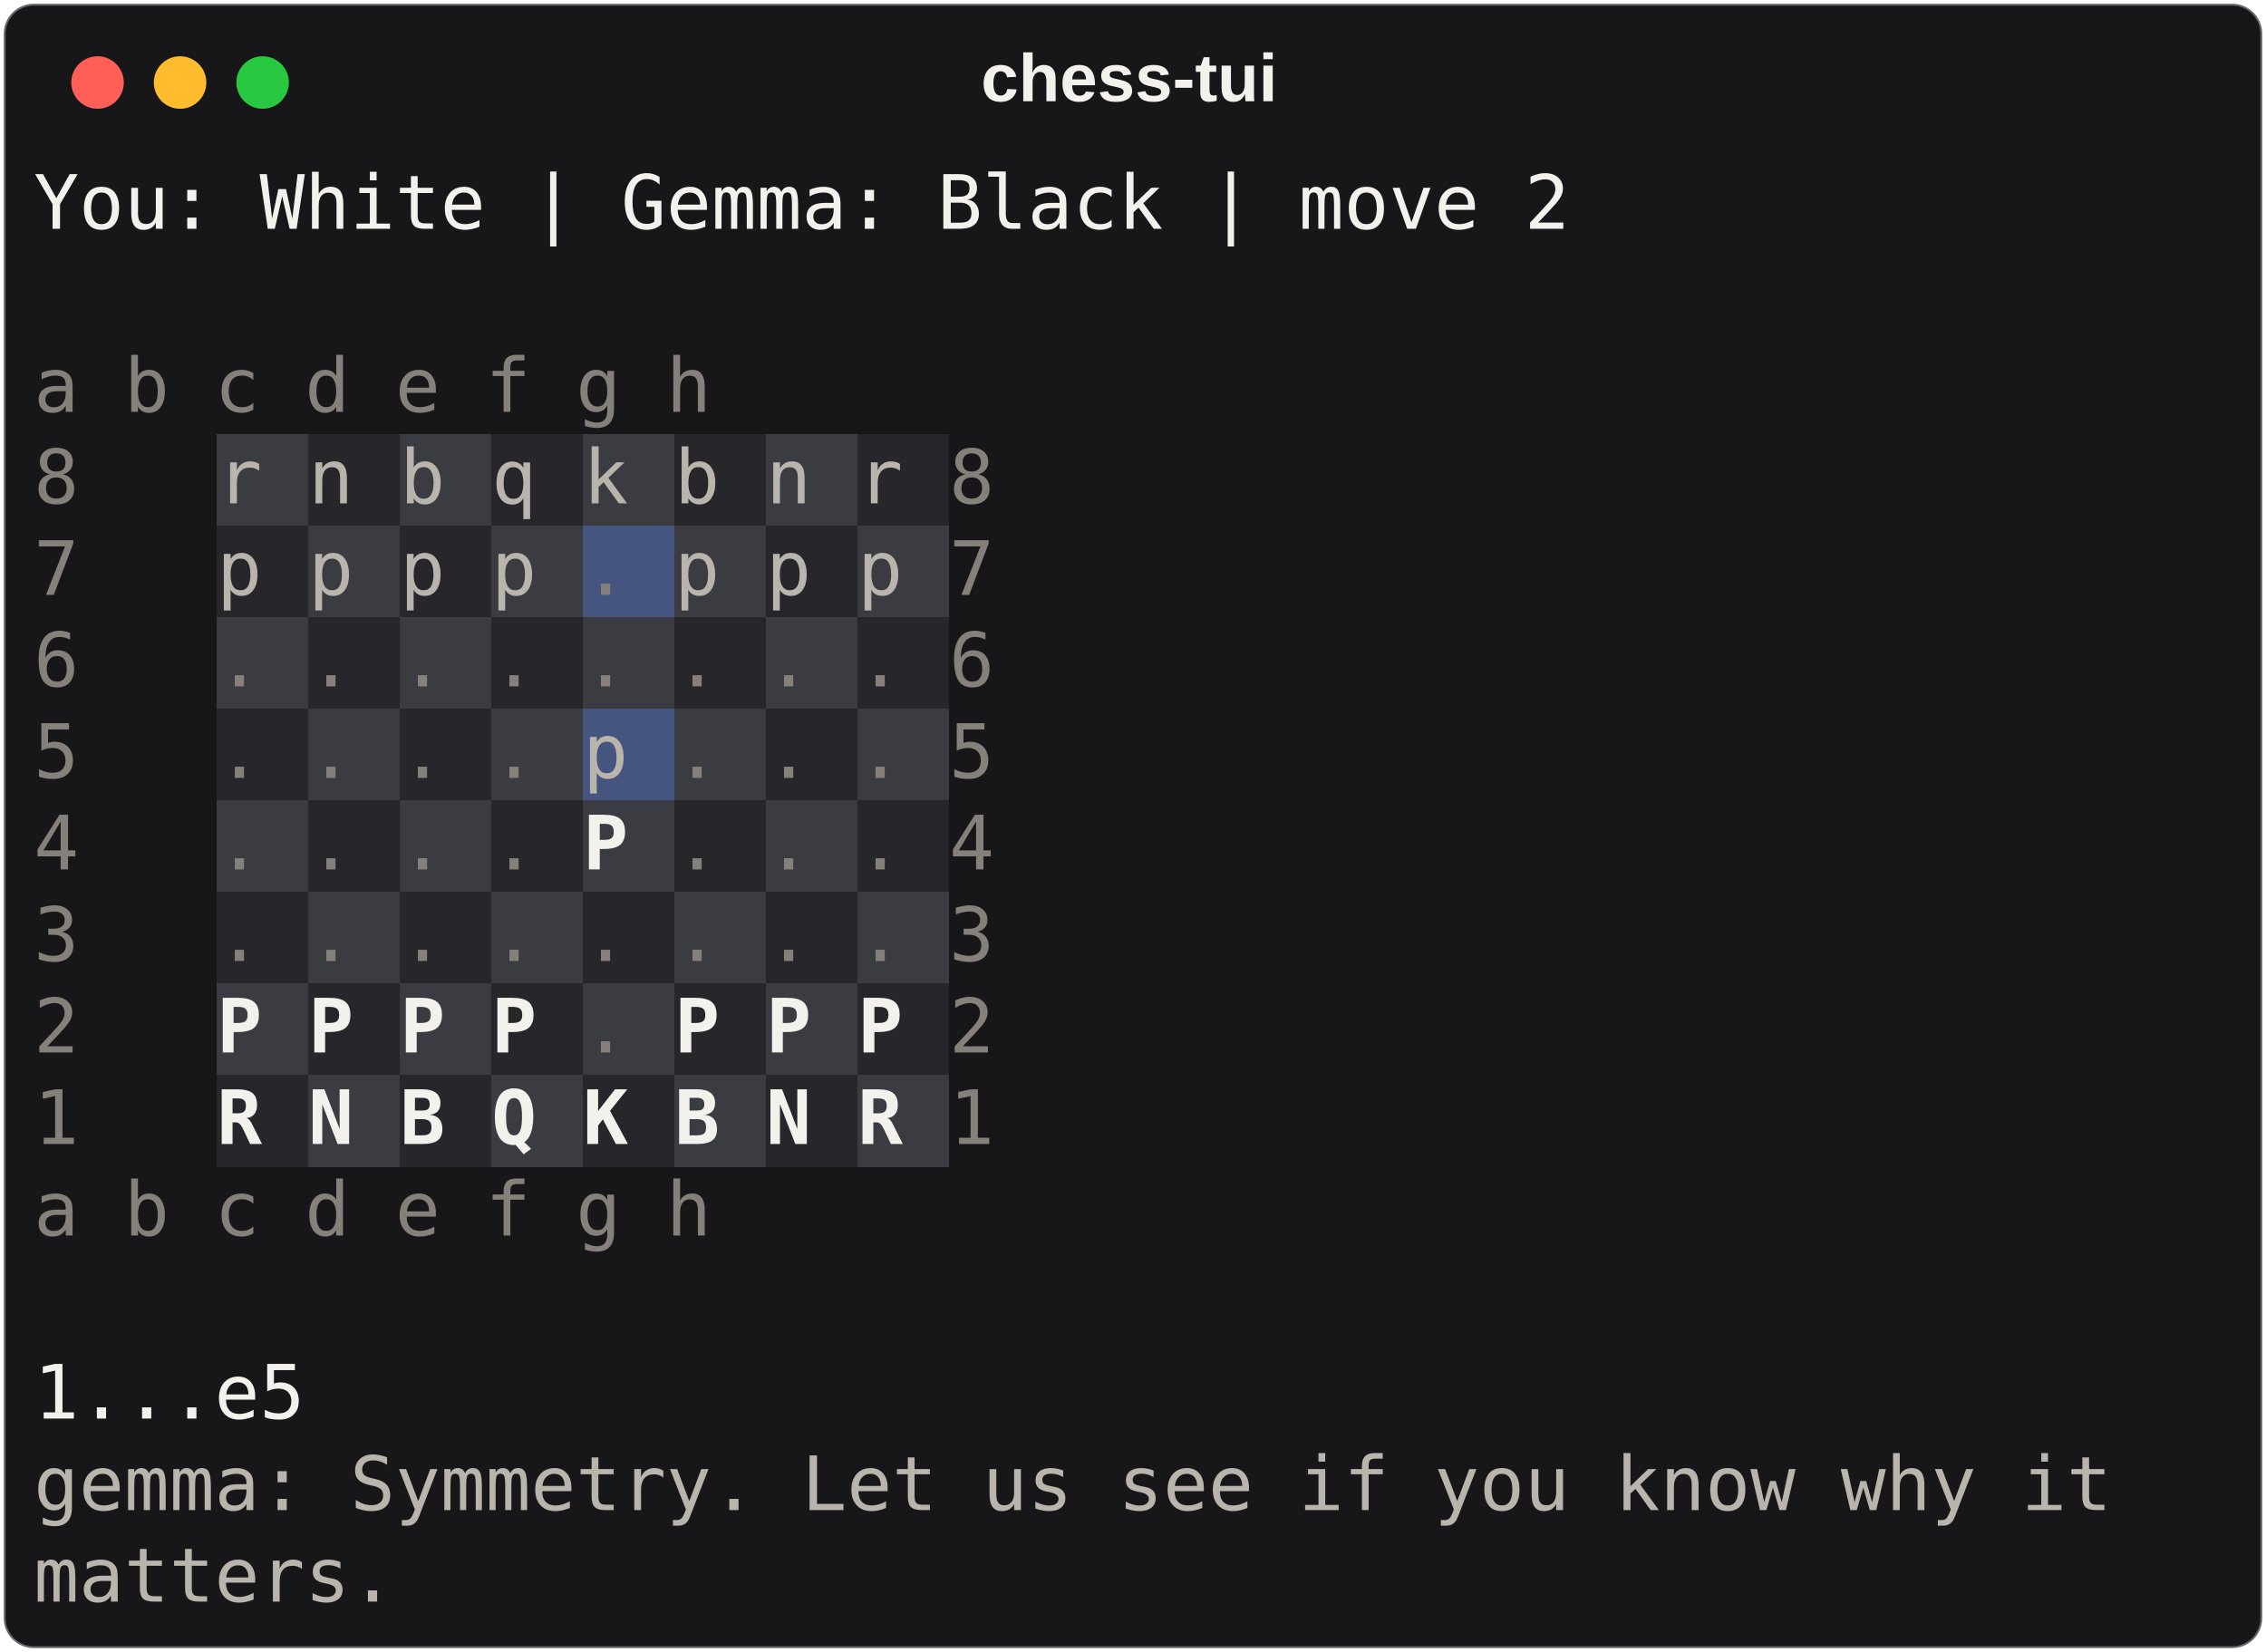
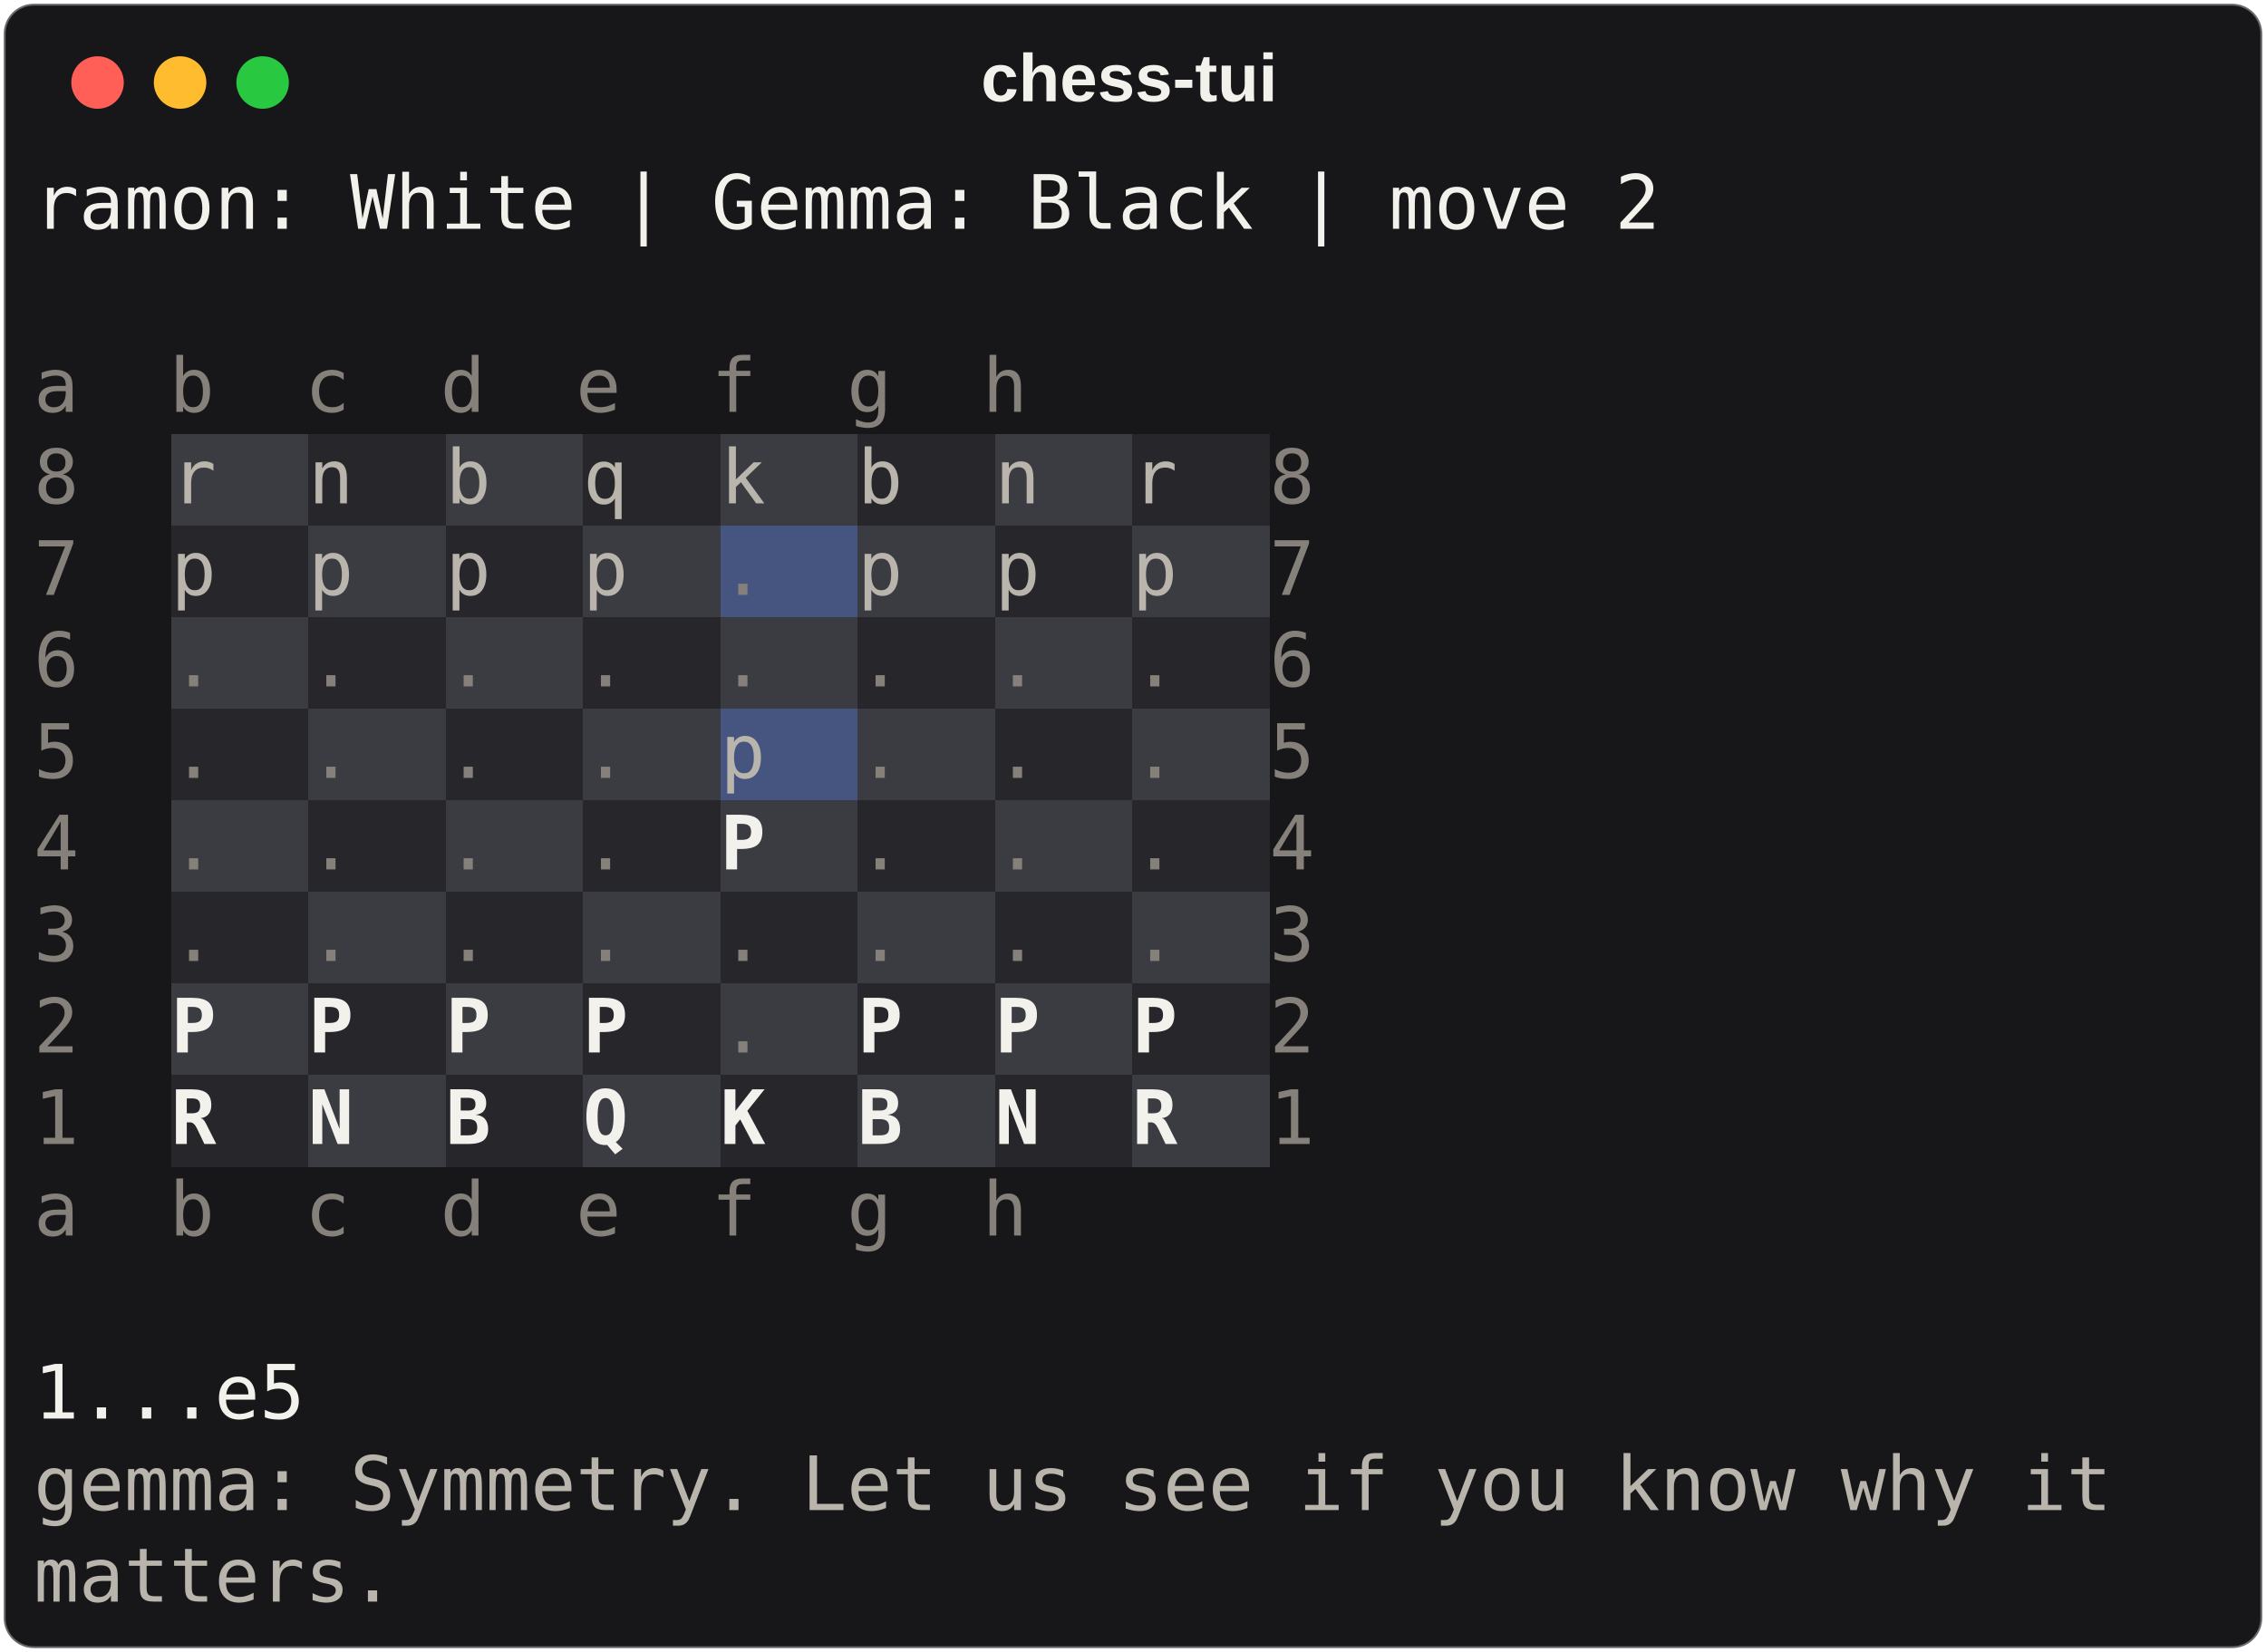
<svg xmlns="http://www.w3.org/2000/svg" class="rich-terminal" viewBox="0 0 604 440.4">
  <style>

    @font-face {
        font-family: "Fira Code";
        src: local("FiraCode-Regular"),
                url("https://cdnjs.cloudflare.com/ajax/libs/firacode/6.2.0/woff2/FiraCode-Regular.woff2") format("woff2"),
                url("https://cdnjs.cloudflare.com/ajax/libs/firacode/6.2.0/woff/FiraCode-Regular.woff") format("woff");
        font-style: normal;
        font-weight: 400;
    }
    @font-face {
        font-family: "Fira Code";
        src: local("FiraCode-Bold"),
                url("https://cdnjs.cloudflare.com/ajax/libs/firacode/6.2.0/woff2/FiraCode-Bold.woff2") format("woff2"),
                url("https://cdnjs.cloudflare.com/ajax/libs/firacode/6.2.0/woff/FiraCode-Bold.woff") format("woff");
        font-style: bold;
        font-weight: 700;
    }

-     .terminal-2496712947-matrix {
+     .terminal-3134839443-matrix {
        font-family: Fira Code, monospace;
        font-size: 20px;
        line-height: 24.4px;
        font-variant-east-asian: full-width;
    }

-     .terminal-2496712947-title {
+     .terminal-3134839443-title {
        font-size: 18px;
        font-weight: bold;
        font-family: arial;
    }

-     .terminal-2496712947-r1 { fill: #f3f1ec }
- .terminal-2496712947-r2 { fill: #85817a }
- .terminal-2496712947-r3 { fill: #b9b5ac }
- .terminal-2496712947-r4 { fill: #f3f1ec;font-weight: bold }
+     .terminal-3134839443-r1 { fill: #f3f1ec }
+ .terminal-3134839443-r2 { fill: #85817a }
+ .terminal-3134839443-r3 { fill: #b9b5ac }
+ .terminal-3134839443-r4 { fill: #f3f1ec;font-weight: bold }
    </style>
  <defs>
-     <clipPath id="terminal-2496712947-clip-terminal">
+     <clipPath id="terminal-3134839443-clip-terminal">
      <rect x="0" y="0" width="584.6" height="389.4" />
    </clipPath>
-     <clipPath id="terminal-2496712947-line-0">
+     <clipPath id="terminal-3134839443-line-0">
      <rect x="0" y="1.5" width="585.6" height="24.65" />
    </clipPath>
-     <clipPath id="terminal-2496712947-line-1">
+     <clipPath id="terminal-3134839443-line-1">
      <rect x="0" y="25.9" width="585.6" height="24.65" />
    </clipPath>
-     <clipPath id="terminal-2496712947-line-2">
+     <clipPath id="terminal-3134839443-line-2">
      <rect x="0" y="50.3" width="585.6" height="24.65" />
    </clipPath>
-     <clipPath id="terminal-2496712947-line-3">
+     <clipPath id="terminal-3134839443-line-3">
      <rect x="0" y="74.7" width="585.6" height="24.65" />
    </clipPath>
-     <clipPath id="terminal-2496712947-line-4">
+     <clipPath id="terminal-3134839443-line-4">
      <rect x="0" y="99.1" width="585.6" height="24.65" />
    </clipPath>
-     <clipPath id="terminal-2496712947-line-5">
+     <clipPath id="terminal-3134839443-line-5">
      <rect x="0" y="123.5" width="585.6" height="24.65" />
    </clipPath>
-     <clipPath id="terminal-2496712947-line-6">
+     <clipPath id="terminal-3134839443-line-6">
      <rect x="0" y="147.9" width="585.6" height="24.65" />
    </clipPath>
-     <clipPath id="terminal-2496712947-line-7">
+     <clipPath id="terminal-3134839443-line-7">
      <rect x="0" y="172.3" width="585.6" height="24.65" />
    </clipPath>
-     <clipPath id="terminal-2496712947-line-8">
+     <clipPath id="terminal-3134839443-line-8">
      <rect x="0" y="196.7" width="585.6" height="24.65" />
    </clipPath>
-     <clipPath id="terminal-2496712947-line-9">
+     <clipPath id="terminal-3134839443-line-9">
      <rect x="0" y="221.1" width="585.6" height="24.65" />
    </clipPath>
-     <clipPath id="terminal-2496712947-line-10">
+     <clipPath id="terminal-3134839443-line-10">
      <rect x="0" y="245.5" width="585.6" height="24.65" />
    </clipPath>
-     <clipPath id="terminal-2496712947-line-11">
+     <clipPath id="terminal-3134839443-line-11">
      <rect x="0" y="269.9" width="585.6" height="24.65" />
    </clipPath>
-     <clipPath id="terminal-2496712947-line-12">
+     <clipPath id="terminal-3134839443-line-12">
      <rect x="0" y="294.3" width="585.6" height="24.65" />
    </clipPath>
-     <clipPath id="terminal-2496712947-line-13">
+     <clipPath id="terminal-3134839443-line-13">
      <rect x="0" y="318.7" width="585.6" height="24.65" />
    </clipPath>
-     <clipPath id="terminal-2496712947-line-14">
+     <clipPath id="terminal-3134839443-line-14">
      <rect x="0" y="343.1" width="585.6" height="24.65" />
    </clipPath>
  </defs>
  <rect fill="#17171a" stroke="rgba(255,255,255,0.35)" stroke-width="1" x="1" y="1" width="602" height="438.4" rx="8" />
-   <text class="terminal-2496712947-title" fill="#f3f1ec" text-anchor="middle" x="301" y="27">chess-tui</text>
+   <text class="terminal-3134839443-title" fill="#f3f1ec" text-anchor="middle" x="301" y="27">chess-tui</text>
  <g transform="translate(26,22)">
    <circle cx="0" cy="0" r="7" fill="#ff5f57" />
    <circle cx="22" cy="0" r="7" fill="#febc2e" />
    <circle cx="44" cy="0" r="7" fill="#28c840" />
  </g>
-   <g transform="translate(9, 41)" clip-path="url(#terminal-2496712947-clip-terminal)">
-     <rect fill="#3b3b42" x="48.8" y="74.7" width="24.4" height="24.65" shape-rendering="crispEdges" />
-     <rect fill="#26262b" x="73.2" y="74.7" width="24.4" height="24.65" shape-rendering="crispEdges" />
-     <rect fill="#3b3b42" x="97.6" y="74.7" width="24.4" height="24.65" shape-rendering="crispEdges" />
-     <rect fill="#26262b" x="122" y="74.7" width="24.4" height="24.65" shape-rendering="crispEdges" />
-     <rect fill="#3b3b42" x="146.4" y="74.7" width="24.4" height="24.65" shape-rendering="crispEdges" />
-     <rect fill="#26262b" x="170.8" y="74.7" width="24.4" height="24.65" shape-rendering="crispEdges" />
-     <rect fill="#3b3b42" x="195.2" y="74.7" width="24.4" height="24.65" shape-rendering="crispEdges" />
-     <rect fill="#26262b" x="219.6" y="74.7" width="24.4" height="24.65" shape-rendering="crispEdges" />
-     <rect fill="#26262b" x="48.8" y="99.1" width="24.4" height="24.65" shape-rendering="crispEdges" />
-     <rect fill="#3b3b42" x="73.2" y="99.1" width="24.4" height="24.65" shape-rendering="crispEdges" />
-     <rect fill="#26262b" x="97.6" y="99.1" width="24.4" height="24.65" shape-rendering="crispEdges" />
-     <rect fill="#3b3b42" x="122" y="99.1" width="24.4" height="24.65" shape-rendering="crispEdges" />
-     <rect fill="#46557f" x="146.4" y="99.1" width="24.4" height="24.65" shape-rendering="crispEdges" />
-     <rect fill="#3b3b42" x="170.8" y="99.1" width="24.4" height="24.65" shape-rendering="crispEdges" />
-     <rect fill="#26262b" x="195.2" y="99.1" width="24.4" height="24.65" shape-rendering="crispEdges" />
-     <rect fill="#3b3b42" x="219.6" y="99.1" width="24.4" height="24.65" shape-rendering="crispEdges" />
-     <rect fill="#3b3b42" x="48.8" y="123.5" width="24.4" height="24.65" shape-rendering="crispEdges" />
-     <rect fill="#26262b" x="73.2" y="123.5" width="24.4" height="24.65" shape-rendering="crispEdges" />
-     <rect fill="#3b3b42" x="97.6" y="123.5" width="24.4" height="24.65" shape-rendering="crispEdges" />
-     <rect fill="#26262b" x="122" y="123.5" width="24.4" height="24.65" shape-rendering="crispEdges" />
-     <rect fill="#3b3b42" x="146.4" y="123.5" width="24.4" height="24.65" shape-rendering="crispEdges" />
-     <rect fill="#26262b" x="170.8" y="123.5" width="24.4" height="24.65" shape-rendering="crispEdges" />
-     <rect fill="#3b3b42" x="195.2" y="123.5" width="24.4" height="24.65" shape-rendering="crispEdges" />
-     <rect fill="#26262b" x="219.6" y="123.5" width="24.4" height="24.65" shape-rendering="crispEdges" />
-     <rect fill="#26262b" x="48.8" y="147.9" width="24.4" height="24.65" shape-rendering="crispEdges" />
-     <rect fill="#3b3b42" x="73.2" y="147.9" width="24.4" height="24.65" shape-rendering="crispEdges" />
-     <rect fill="#26262b" x="97.6" y="147.9" width="24.4" height="24.65" shape-rendering="crispEdges" />
-     <rect fill="#3b3b42" x="122" y="147.9" width="24.4" height="24.65" shape-rendering="crispEdges" />
-     <rect fill="#46557f" x="146.4" y="147.9" width="24.4" height="24.65" shape-rendering="crispEdges" />
-     <rect fill="#3b3b42" x="170.8" y="147.9" width="24.4" height="24.65" shape-rendering="crispEdges" />
-     <rect fill="#26262b" x="195.2" y="147.9" width="24.4" height="24.65" shape-rendering="crispEdges" />
-     <rect fill="#3b3b42" x="219.6" y="147.9" width="24.4" height="24.65" shape-rendering="crispEdges" />
-     <rect fill="#3b3b42" x="48.8" y="172.3" width="24.4" height="24.65" shape-rendering="crispEdges" />
-     <rect fill="#26262b" x="73.2" y="172.3" width="24.4" height="24.65" shape-rendering="crispEdges" />
-     <rect fill="#3b3b42" x="97.6" y="172.3" width="24.4" height="24.65" shape-rendering="crispEdges" />
-     <rect fill="#26262b" x="122" y="172.3" width="24.4" height="24.65" shape-rendering="crispEdges" />
-     <rect fill="#3b3b42" x="146.4" y="172.3" width="24.4" height="24.65" shape-rendering="crispEdges" />
-     <rect fill="#26262b" x="170.8" y="172.3" width="24.4" height="24.65" shape-rendering="crispEdges" />
-     <rect fill="#3b3b42" x="195.2" y="172.3" width="24.4" height="24.65" shape-rendering="crispEdges" />
-     <rect fill="#26262b" x="219.6" y="172.3" width="24.4" height="24.65" shape-rendering="crispEdges" />
-     <rect fill="#26262b" x="48.8" y="196.7" width="24.4" height="24.65" shape-rendering="crispEdges" />
-     <rect fill="#3b3b42" x="73.2" y="196.7" width="24.4" height="24.65" shape-rendering="crispEdges" />
-     <rect fill="#26262b" x="97.6" y="196.7" width="24.4" height="24.65" shape-rendering="crispEdges" />
-     <rect fill="#3b3b42" x="122" y="196.7" width="24.4" height="24.65" shape-rendering="crispEdges" />
-     <rect fill="#26262b" x="146.4" y="196.7" width="24.4" height="24.65" shape-rendering="crispEdges" />
-     <rect fill="#3b3b42" x="170.8" y="196.7" width="24.4" height="24.65" shape-rendering="crispEdges" />
-     <rect fill="#26262b" x="195.2" y="196.7" width="24.4" height="24.65" shape-rendering="crispEdges" />
-     <rect fill="#3b3b42" x="219.6" y="196.7" width="24.4" height="24.65" shape-rendering="crispEdges" />
-     <rect fill="#3b3b42" x="48.8" y="221.1" width="24.4" height="24.65" shape-rendering="crispEdges" />
-     <rect fill="#26262b" x="73.2" y="221.1" width="24.4" height="24.65" shape-rendering="crispEdges" />
-     <rect fill="#3b3b42" x="97.6" y="221.1" width="24.4" height="24.65" shape-rendering="crispEdges" />
-     <rect fill="#26262b" x="122" y="221.1" width="24.4" height="24.65" shape-rendering="crispEdges" />
-     <rect fill="#3b3b42" x="146.4" y="221.1" width="24.4" height="24.65" shape-rendering="crispEdges" />
-     <rect fill="#26262b" x="170.8" y="221.1" width="24.4" height="24.65" shape-rendering="crispEdges" />
-     <rect fill="#3b3b42" x="195.2" y="221.1" width="24.4" height="24.65" shape-rendering="crispEdges" />
-     <rect fill="#26262b" x="219.6" y="221.1" width="24.4" height="24.65" shape-rendering="crispEdges" />
-     <rect fill="#26262b" x="48.8" y="245.5" width="24.4" height="24.65" shape-rendering="crispEdges" />
-     <rect fill="#3b3b42" x="73.2" y="245.5" width="24.4" height="24.65" shape-rendering="crispEdges" />
-     <rect fill="#26262b" x="97.6" y="245.5" width="24.4" height="24.65" shape-rendering="crispEdges" />
-     <rect fill="#3b3b42" x="122" y="245.5" width="24.4" height="24.65" shape-rendering="crispEdges" />
-     <rect fill="#26262b" x="146.4" y="245.5" width="24.4" height="24.65" shape-rendering="crispEdges" />
-     <rect fill="#3b3b42" x="170.8" y="245.5" width="24.4" height="24.65" shape-rendering="crispEdges" />
-     <rect fill="#26262b" x="195.2" y="245.5" width="24.4" height="24.65" shape-rendering="crispEdges" />
-     <rect fill="#3b3b42" x="219.6" y="245.5" width="24.4" height="24.65" shape-rendering="crispEdges" />
-     <g class="terminal-2496712947-matrix">
-       <text class="terminal-2496712947-r1" x="0" y="20" textLength="414.8" clip-path="url(#terminal-2496712947-line-0)">You: White | Gemma: Black | move 2</text>
-       <text class="terminal-2496712947-r1" x="585.6" y="20" textLength="12.2" clip-path="url(#terminal-2496712947-line-0)">
- </text>
-       <text class="terminal-2496712947-r1" x="585.6" y="44.4" textLength="12.2" clip-path="url(#terminal-2496712947-line-1)">
- </text>
-       <text class="terminal-2496712947-r2" x="0" y="68.8" textLength="231.8" clip-path="url(#terminal-2496712947-line-2)">    a b c d e f g h</text>
-       <text class="terminal-2496712947-r1" x="585.6" y="68.8" textLength="12.2" clip-path="url(#terminal-2496712947-line-2)">
- </text>
-       <text class="terminal-2496712947-r2" x="0" y="93.2" textLength="48.8" clip-path="url(#terminal-2496712947-line-3)"> 8  </text>
-       <text class="terminal-2496712947-r3" x="48.8" y="93.2" textLength="24.4" clip-path="url(#terminal-2496712947-line-3)">r </text>
-       <text class="terminal-2496712947-r3" x="73.2" y="93.2" textLength="24.4" clip-path="url(#terminal-2496712947-line-3)">n </text>
-       <text class="terminal-2496712947-r3" x="97.6" y="93.2" textLength="24.4" clip-path="url(#terminal-2496712947-line-3)">b </text>
-       <text class="terminal-2496712947-r3" x="122" y="93.2" textLength="24.4" clip-path="url(#terminal-2496712947-line-3)">q </text>
-       <text class="terminal-2496712947-r3" x="146.4" y="93.2" textLength="24.4" clip-path="url(#terminal-2496712947-line-3)">k </text>
-       <text class="terminal-2496712947-r3" x="170.8" y="93.2" textLength="24.4" clip-path="url(#terminal-2496712947-line-3)">b </text>
-       <text class="terminal-2496712947-r3" x="195.2" y="93.2" textLength="24.4" clip-path="url(#terminal-2496712947-line-3)">n </text>
-       <text class="terminal-2496712947-r3" x="219.6" y="93.2" textLength="24.4" clip-path="url(#terminal-2496712947-line-3)">r </text>
-       <text class="terminal-2496712947-r2" x="244" y="93.2" textLength="24.4" clip-path="url(#terminal-2496712947-line-3)"> 8</text>
-       <text class="terminal-2496712947-r1" x="585.6" y="93.2" textLength="12.2" clip-path="url(#terminal-2496712947-line-3)">
- </text>
-       <text class="terminal-2496712947-r2" x="0" y="117.6" textLength="48.8" clip-path="url(#terminal-2496712947-line-4)"> 7  </text>
-       <text class="terminal-2496712947-r3" x="48.8" y="117.6" textLength="24.4" clip-path="url(#terminal-2496712947-line-4)">p </text>
-       <text class="terminal-2496712947-r3" x="73.2" y="117.6" textLength="24.4" clip-path="url(#terminal-2496712947-line-4)">p </text>
-       <text class="terminal-2496712947-r3" x="97.6" y="117.6" textLength="24.4" clip-path="url(#terminal-2496712947-line-4)">p </text>
-       <text class="terminal-2496712947-r3" x="122" y="117.6" textLength="24.4" clip-path="url(#terminal-2496712947-line-4)">p </text>
-       <text class="terminal-2496712947-r2" x="146.4" y="117.6" textLength="24.4" clip-path="url(#terminal-2496712947-line-4)">. </text>
-       <text class="terminal-2496712947-r3" x="170.8" y="117.6" textLength="24.4" clip-path="url(#terminal-2496712947-line-4)">p </text>
-       <text class="terminal-2496712947-r3" x="195.2" y="117.6" textLength="24.4" clip-path="url(#terminal-2496712947-line-4)">p </text>
-       <text class="terminal-2496712947-r3" x="219.6" y="117.6" textLength="24.4" clip-path="url(#terminal-2496712947-line-4)">p </text>
-       <text class="terminal-2496712947-r2" x="244" y="117.6" textLength="24.4" clip-path="url(#terminal-2496712947-line-4)"> 7</text>
-       <text class="terminal-2496712947-r1" x="585.6" y="117.6" textLength="12.2" clip-path="url(#terminal-2496712947-line-4)">
- </text>
-       <text class="terminal-2496712947-r2" x="0" y="142" textLength="48.8" clip-path="url(#terminal-2496712947-line-5)"> 6  </text>
-       <text class="terminal-2496712947-r2" x="48.8" y="142" textLength="24.4" clip-path="url(#terminal-2496712947-line-5)">. </text>
-       <text class="terminal-2496712947-r2" x="73.2" y="142" textLength="24.4" clip-path="url(#terminal-2496712947-line-5)">. </text>
-       <text class="terminal-2496712947-r2" x="97.6" y="142" textLength="24.4" clip-path="url(#terminal-2496712947-line-5)">. </text>
-       <text class="terminal-2496712947-r2" x="122" y="142" textLength="24.4" clip-path="url(#terminal-2496712947-line-5)">. </text>
-       <text class="terminal-2496712947-r2" x="146.4" y="142" textLength="24.4" clip-path="url(#terminal-2496712947-line-5)">. </text>
-       <text class="terminal-2496712947-r2" x="170.8" y="142" textLength="24.4" clip-path="url(#terminal-2496712947-line-5)">. </text>
-       <text class="terminal-2496712947-r2" x="195.2" y="142" textLength="24.4" clip-path="url(#terminal-2496712947-line-5)">. </text>
-       <text class="terminal-2496712947-r2" x="219.6" y="142" textLength="24.4" clip-path="url(#terminal-2496712947-line-5)">. </text>
-       <text class="terminal-2496712947-r2" x="244" y="142" textLength="24.4" clip-path="url(#terminal-2496712947-line-5)"> 6</text>
-       <text class="terminal-2496712947-r1" x="585.6" y="142" textLength="12.2" clip-path="url(#terminal-2496712947-line-5)">
- </text>
-       <text class="terminal-2496712947-r2" x="0" y="166.4" textLength="48.8" clip-path="url(#terminal-2496712947-line-6)"> 5  </text>
-       <text class="terminal-2496712947-r2" x="48.8" y="166.4" textLength="24.4" clip-path="url(#terminal-2496712947-line-6)">. </text>
-       <text class="terminal-2496712947-r2" x="73.2" y="166.4" textLength="24.4" clip-path="url(#terminal-2496712947-line-6)">. </text>
-       <text class="terminal-2496712947-r2" x="97.6" y="166.4" textLength="24.4" clip-path="url(#terminal-2496712947-line-6)">. </text>
-       <text class="terminal-2496712947-r2" x="122" y="166.4" textLength="24.4" clip-path="url(#terminal-2496712947-line-6)">. </text>
-       <text class="terminal-2496712947-r3" x="146.4" y="166.4" textLength="24.4" clip-path="url(#terminal-2496712947-line-6)">p </text>
-       <text class="terminal-2496712947-r2" x="170.8" y="166.4" textLength="24.4" clip-path="url(#terminal-2496712947-line-6)">. </text>
-       <text class="terminal-2496712947-r2" x="195.2" y="166.4" textLength="24.4" clip-path="url(#terminal-2496712947-line-6)">. </text>
-       <text class="terminal-2496712947-r2" x="219.6" y="166.4" textLength="24.4" clip-path="url(#terminal-2496712947-line-6)">. </text>
-       <text class="terminal-2496712947-r2" x="244" y="166.4" textLength="24.4" clip-path="url(#terminal-2496712947-line-6)"> 5</text>
-       <text class="terminal-2496712947-r1" x="585.6" y="166.4" textLength="12.2" clip-path="url(#terminal-2496712947-line-6)">
- </text>
-       <text class="terminal-2496712947-r2" x="0" y="190.8" textLength="48.8" clip-path="url(#terminal-2496712947-line-7)"> 4  </text>
-       <text class="terminal-2496712947-r2" x="48.8" y="190.8" textLength="24.4" clip-path="url(#terminal-2496712947-line-7)">. </text>
-       <text class="terminal-2496712947-r2" x="73.2" y="190.8" textLength="24.4" clip-path="url(#terminal-2496712947-line-7)">. </text>
-       <text class="terminal-2496712947-r2" x="97.6" y="190.8" textLength="24.4" clip-path="url(#terminal-2496712947-line-7)">. </text>
-       <text class="terminal-2496712947-r2" x="122" y="190.8" textLength="24.4" clip-path="url(#terminal-2496712947-line-7)">. </text>
-       <text class="terminal-2496712947-r4" x="146.4" y="190.8" textLength="24.4" clip-path="url(#terminal-2496712947-line-7)">P </text>
-       <text class="terminal-2496712947-r2" x="170.8" y="190.8" textLength="24.4" clip-path="url(#terminal-2496712947-line-7)">. </text>
-       <text class="terminal-2496712947-r2" x="195.2" y="190.8" textLength="24.4" clip-path="url(#terminal-2496712947-line-7)">. </text>
-       <text class="terminal-2496712947-r2" x="219.6" y="190.8" textLength="24.4" clip-path="url(#terminal-2496712947-line-7)">. </text>
-       <text class="terminal-2496712947-r2" x="244" y="190.8" textLength="24.4" clip-path="url(#terminal-2496712947-line-7)"> 4</text>
-       <text class="terminal-2496712947-r1" x="585.6" y="190.8" textLength="12.2" clip-path="url(#terminal-2496712947-line-7)">
- </text>
-       <text class="terminal-2496712947-r2" x="0" y="215.2" textLength="48.8" clip-path="url(#terminal-2496712947-line-8)"> 3  </text>
-       <text class="terminal-2496712947-r2" x="48.8" y="215.2" textLength="24.4" clip-path="url(#terminal-2496712947-line-8)">. </text>
-       <text class="terminal-2496712947-r2" x="73.2" y="215.2" textLength="24.4" clip-path="url(#terminal-2496712947-line-8)">. </text>
-       <text class="terminal-2496712947-r2" x="97.6" y="215.2" textLength="24.4" clip-path="url(#terminal-2496712947-line-8)">. </text>
-       <text class="terminal-2496712947-r2" x="122" y="215.2" textLength="24.4" clip-path="url(#terminal-2496712947-line-8)">. </text>
-       <text class="terminal-2496712947-r2" x="146.4" y="215.2" textLength="24.4" clip-path="url(#terminal-2496712947-line-8)">. </text>
-       <text class="terminal-2496712947-r2" x="170.8" y="215.2" textLength="24.4" clip-path="url(#terminal-2496712947-line-8)">. </text>
-       <text class="terminal-2496712947-r2" x="195.2" y="215.2" textLength="24.4" clip-path="url(#terminal-2496712947-line-8)">. </text>
-       <text class="terminal-2496712947-r2" x="219.6" y="215.2" textLength="24.4" clip-path="url(#terminal-2496712947-line-8)">. </text>
-       <text class="terminal-2496712947-r2" x="244" y="215.2" textLength="24.4" clip-path="url(#terminal-2496712947-line-8)"> 3</text>
-       <text class="terminal-2496712947-r1" x="585.6" y="215.2" textLength="12.2" clip-path="url(#terminal-2496712947-line-8)">
- </text>
-       <text class="terminal-2496712947-r2" x="0" y="239.6" textLength="48.8" clip-path="url(#terminal-2496712947-line-9)"> 2  </text>
-       <text class="terminal-2496712947-r4" x="48.8" y="239.6" textLength="24.4" clip-path="url(#terminal-2496712947-line-9)">P </text>
-       <text class="terminal-2496712947-r4" x="73.2" y="239.6" textLength="24.4" clip-path="url(#terminal-2496712947-line-9)">P </text>
-       <text class="terminal-2496712947-r4" x="97.6" y="239.6" textLength="24.4" clip-path="url(#terminal-2496712947-line-9)">P </text>
-       <text class="terminal-2496712947-r4" x="122" y="239.6" textLength="24.4" clip-path="url(#terminal-2496712947-line-9)">P </text>
-       <text class="terminal-2496712947-r2" x="146.4" y="239.6" textLength="24.4" clip-path="url(#terminal-2496712947-line-9)">. </text>
-       <text class="terminal-2496712947-r4" x="170.8" y="239.6" textLength="24.4" clip-path="url(#terminal-2496712947-line-9)">P </text>
-       <text class="terminal-2496712947-r4" x="195.2" y="239.6" textLength="24.4" clip-path="url(#terminal-2496712947-line-9)">P </text>
-       <text class="terminal-2496712947-r4" x="219.6" y="239.6" textLength="24.4" clip-path="url(#terminal-2496712947-line-9)">P </text>
-       <text class="terminal-2496712947-r2" x="244" y="239.6" textLength="24.4" clip-path="url(#terminal-2496712947-line-9)"> 2</text>
-       <text class="terminal-2496712947-r1" x="585.6" y="239.6" textLength="12.2" clip-path="url(#terminal-2496712947-line-9)">
- </text>
-       <text class="terminal-2496712947-r2" x="0" y="264" textLength="48.8" clip-path="url(#terminal-2496712947-line-10)"> 1  </text>
-       <text class="terminal-2496712947-r4" x="48.8" y="264" textLength="24.4" clip-path="url(#terminal-2496712947-line-10)">R </text>
-       <text class="terminal-2496712947-r4" x="73.2" y="264" textLength="24.4" clip-path="url(#terminal-2496712947-line-10)">N </text>
-       <text class="terminal-2496712947-r4" x="97.6" y="264" textLength="24.4" clip-path="url(#terminal-2496712947-line-10)">B </text>
-       <text class="terminal-2496712947-r4" x="122" y="264" textLength="24.4" clip-path="url(#terminal-2496712947-line-10)">Q </text>
-       <text class="terminal-2496712947-r4" x="146.4" y="264" textLength="24.4" clip-path="url(#terminal-2496712947-line-10)">K </text>
-       <text class="terminal-2496712947-r4" x="170.8" y="264" textLength="24.4" clip-path="url(#terminal-2496712947-line-10)">B </text>
-       <text class="terminal-2496712947-r4" x="195.2" y="264" textLength="24.4" clip-path="url(#terminal-2496712947-line-10)">N </text>
-       <text class="terminal-2496712947-r4" x="219.6" y="264" textLength="24.4" clip-path="url(#terminal-2496712947-line-10)">R </text>
-       <text class="terminal-2496712947-r2" x="244" y="264" textLength="24.4" clip-path="url(#terminal-2496712947-line-10)"> 1</text>
-       <text class="terminal-2496712947-r1" x="585.6" y="264" textLength="12.2" clip-path="url(#terminal-2496712947-line-10)">
- </text>
-       <text class="terminal-2496712947-r2" x="0" y="288.4" textLength="231.8" clip-path="url(#terminal-2496712947-line-11)">    a b c d e f g h</text>
-       <text class="terminal-2496712947-r1" x="585.6" y="288.4" textLength="12.2" clip-path="url(#terminal-2496712947-line-11)">
- </text>
-       <text class="terminal-2496712947-r1" x="585.6" y="312.8" textLength="12.2" clip-path="url(#terminal-2496712947-line-12)">
- </text>
-       <text class="terminal-2496712947-r1" x="0" y="337.2" textLength="73.2" clip-path="url(#terminal-2496712947-line-13)">1...e5</text>
-       <text class="terminal-2496712947-r1" x="585.6" y="337.2" textLength="12.2" clip-path="url(#terminal-2496712947-line-13)">
- </text>
-       <text class="terminal-2496712947-r3" x="0" y="361.6" textLength="561.2" clip-path="url(#terminal-2496712947-line-14)">gemma: Symmetry. Let us see if you know why it</text>
-       <text class="terminal-2496712947-r1" x="585.6" y="361.6" textLength="12.2" clip-path="url(#terminal-2496712947-line-14)">
- </text>
-       <text class="terminal-2496712947-r3" x="0" y="386" textLength="97.6" clip-path="url(#terminal-2496712947-line-15)">matters.</text>
-       <text class="terminal-2496712947-r1" x="585.6" y="386" textLength="12.2" clip-path="url(#terminal-2496712947-line-15)">
+   <g transform="translate(9, 41)" clip-path="url(#terminal-3134839443-clip-terminal)">
+     <rect fill="#3b3b42" x="36.6" y="74.7" width="36.6" height="24.65" shape-rendering="crispEdges" />
+     <rect fill="#26262b" x="73.2" y="74.7" width="36.6" height="24.65" shape-rendering="crispEdges" />
+     <rect fill="#3b3b42" x="109.8" y="74.7" width="36.6" height="24.65" shape-rendering="crispEdges" />
+     <rect fill="#26262b" x="146.4" y="74.7" width="36.6" height="24.65" shape-rendering="crispEdges" />
+     <rect fill="#3b3b42" x="183" y="74.7" width="36.6" height="24.65" shape-rendering="crispEdges" />
+     <rect fill="#26262b" x="219.6" y="74.7" width="36.6" height="24.65" shape-rendering="crispEdges" />
+     <rect fill="#3b3b42" x="256.2" y="74.7" width="36.6" height="24.65" shape-rendering="crispEdges" />
+     <rect fill="#26262b" x="292.8" y="74.7" width="36.6" height="24.65" shape-rendering="crispEdges" />
+     <rect fill="#26262b" x="36.6" y="99.1" width="36.6" height="24.65" shape-rendering="crispEdges" />
+     <rect fill="#3b3b42" x="73.2" y="99.1" width="36.6" height="24.65" shape-rendering="crispEdges" />
+     <rect fill="#26262b" x="109.8" y="99.1" width="36.6" height="24.65" shape-rendering="crispEdges" />
+     <rect fill="#3b3b42" x="146.4" y="99.1" width="36.6" height="24.65" shape-rendering="crispEdges" />
+     <rect fill="#46557f" x="183" y="99.1" width="36.6" height="24.65" shape-rendering="crispEdges" />
+     <rect fill="#3b3b42" x="219.6" y="99.1" width="36.6" height="24.65" shape-rendering="crispEdges" />
+     <rect fill="#26262b" x="256.2" y="99.1" width="36.6" height="24.65" shape-rendering="crispEdges" />
+     <rect fill="#3b3b42" x="292.8" y="99.1" width="36.6" height="24.65" shape-rendering="crispEdges" />
+     <rect fill="#3b3b42" x="36.6" y="123.5" width="36.6" height="24.65" shape-rendering="crispEdges" />
+     <rect fill="#26262b" x="73.2" y="123.5" width="36.6" height="24.65" shape-rendering="crispEdges" />
+     <rect fill="#3b3b42" x="109.8" y="123.5" width="36.6" height="24.65" shape-rendering="crispEdges" />
+     <rect fill="#26262b" x="146.4" y="123.5" width="36.6" height="24.65" shape-rendering="crispEdges" />
+     <rect fill="#3b3b42" x="183" y="123.5" width="36.6" height="24.65" shape-rendering="crispEdges" />
+     <rect fill="#26262b" x="219.6" y="123.5" width="36.6" height="24.65" shape-rendering="crispEdges" />
+     <rect fill="#3b3b42" x="256.2" y="123.5" width="36.6" height="24.65" shape-rendering="crispEdges" />
+     <rect fill="#26262b" x="292.8" y="123.5" width="36.6" height="24.65" shape-rendering="crispEdges" />
+     <rect fill="#26262b" x="36.6" y="147.9" width="36.6" height="24.65" shape-rendering="crispEdges" />
+     <rect fill="#3b3b42" x="73.2" y="147.9" width="36.6" height="24.65" shape-rendering="crispEdges" />
+     <rect fill="#26262b" x="109.8" y="147.9" width="36.6" height="24.65" shape-rendering="crispEdges" />
+     <rect fill="#3b3b42" x="146.4" y="147.9" width="36.6" height="24.65" shape-rendering="crispEdges" />
+     <rect fill="#46557f" x="183" y="147.9" width="36.6" height="24.65" shape-rendering="crispEdges" />
+     <rect fill="#3b3b42" x="219.6" y="147.9" width="36.6" height="24.65" shape-rendering="crispEdges" />
+     <rect fill="#26262b" x="256.2" y="147.9" width="36.6" height="24.65" shape-rendering="crispEdges" />
+     <rect fill="#3b3b42" x="292.8" y="147.9" width="36.6" height="24.65" shape-rendering="crispEdges" />
+     <rect fill="#3b3b42" x="36.6" y="172.3" width="36.6" height="24.65" shape-rendering="crispEdges" />
+     <rect fill="#26262b" x="73.2" y="172.3" width="36.6" height="24.65" shape-rendering="crispEdges" />
+     <rect fill="#3b3b42" x="109.8" y="172.3" width="36.6" height="24.65" shape-rendering="crispEdges" />
+     <rect fill="#26262b" x="146.4" y="172.3" width="36.6" height="24.65" shape-rendering="crispEdges" />
+     <rect fill="#3b3b42" x="183" y="172.3" width="36.6" height="24.65" shape-rendering="crispEdges" />
+     <rect fill="#26262b" x="219.6" y="172.3" width="36.6" height="24.65" shape-rendering="crispEdges" />
+     <rect fill="#3b3b42" x="256.2" y="172.3" width="36.6" height="24.65" shape-rendering="crispEdges" />
+     <rect fill="#26262b" x="292.8" y="172.3" width="36.6" height="24.65" shape-rendering="crispEdges" />
+     <rect fill="#26262b" x="36.6" y="196.7" width="36.6" height="24.65" shape-rendering="crispEdges" />
+     <rect fill="#3b3b42" x="73.2" y="196.7" width="36.6" height="24.65" shape-rendering="crispEdges" />
+     <rect fill="#26262b" x="109.8" y="196.7" width="36.6" height="24.65" shape-rendering="crispEdges" />
+     <rect fill="#3b3b42" x="146.4" y="196.7" width="36.6" height="24.65" shape-rendering="crispEdges" />
+     <rect fill="#26262b" x="183" y="196.7" width="36.6" height="24.65" shape-rendering="crispEdges" />
+     <rect fill="#3b3b42" x="219.6" y="196.7" width="36.6" height="24.65" shape-rendering="crispEdges" />
+     <rect fill="#26262b" x="256.2" y="196.7" width="36.6" height="24.65" shape-rendering="crispEdges" />
+     <rect fill="#3b3b42" x="292.8" y="196.7" width="36.6" height="24.65" shape-rendering="crispEdges" />
+     <rect fill="#3b3b42" x="36.6" y="221.1" width="36.6" height="24.65" shape-rendering="crispEdges" />
+     <rect fill="#26262b" x="73.2" y="221.1" width="36.6" height="24.65" shape-rendering="crispEdges" />
+     <rect fill="#3b3b42" x="109.8" y="221.1" width="36.6" height="24.65" shape-rendering="crispEdges" />
+     <rect fill="#26262b" x="146.4" y="221.1" width="36.6" height="24.65" shape-rendering="crispEdges" />
+     <rect fill="#3b3b42" x="183" y="221.1" width="36.6" height="24.65" shape-rendering="crispEdges" />
+     <rect fill="#26262b" x="219.6" y="221.1" width="36.6" height="24.65" shape-rendering="crispEdges" />
+     <rect fill="#3b3b42" x="256.2" y="221.1" width="36.6" height="24.65" shape-rendering="crispEdges" />
+     <rect fill="#26262b" x="292.8" y="221.1" width="36.6" height="24.65" shape-rendering="crispEdges" />
+     <rect fill="#26262b" x="36.6" y="245.5" width="36.6" height="24.65" shape-rendering="crispEdges" />
+     <rect fill="#3b3b42" x="73.2" y="245.5" width="36.6" height="24.65" shape-rendering="crispEdges" />
+     <rect fill="#26262b" x="109.8" y="245.5" width="36.6" height="24.65" shape-rendering="crispEdges" />
+     <rect fill="#3b3b42" x="146.4" y="245.5" width="36.6" height="24.65" shape-rendering="crispEdges" />
+     <rect fill="#26262b" x="183" y="245.5" width="36.6" height="24.65" shape-rendering="crispEdges" />
+     <rect fill="#3b3b42" x="219.6" y="245.5" width="36.6" height="24.65" shape-rendering="crispEdges" />
+     <rect fill="#26262b" x="256.2" y="245.5" width="36.6" height="24.65" shape-rendering="crispEdges" />
+     <rect fill="#3b3b42" x="292.8" y="245.5" width="36.6" height="24.65" shape-rendering="crispEdges" />
+     <g class="terminal-3134839443-matrix">
+       <text class="terminal-3134839443-r1" x="0" y="20" textLength="439.2" clip-path="url(#terminal-3134839443-line-0)">ramon: White | Gemma: Black | move 2</text>
+       <text class="terminal-3134839443-r1" x="585.6" y="20" textLength="12.2" clip-path="url(#terminal-3134839443-line-0)">
+ </text>
+       <text class="terminal-3134839443-r1" x="585.6" y="44.4" textLength="12.2" clip-path="url(#terminal-3134839443-line-1)">
+ </text>
+       <text class="terminal-3134839443-r2" x="0" y="68.8" textLength="317.2" clip-path="url(#terminal-3134839443-line-2)">    a  b  c  d  e  f  g  h</text>
+       <text class="terminal-3134839443-r1" x="585.6" y="68.8" textLength="12.2" clip-path="url(#terminal-3134839443-line-2)">
+ </text>
+       <text class="terminal-3134839443-r2" x="0" y="93.2" textLength="36.6" clip-path="url(#terminal-3134839443-line-3)"> 8 </text>
+       <text class="terminal-3134839443-r3" x="36.6" y="93.2" textLength="36.6" clip-path="url(#terminal-3134839443-line-3)"> r </text>
+       <text class="terminal-3134839443-r3" x="73.2" y="93.2" textLength="36.6" clip-path="url(#terminal-3134839443-line-3)"> n </text>
+       <text class="terminal-3134839443-r3" x="109.8" y="93.2" textLength="36.6" clip-path="url(#terminal-3134839443-line-3)"> b </text>
+       <text class="terminal-3134839443-r3" x="146.4" y="93.2" textLength="36.6" clip-path="url(#terminal-3134839443-line-3)"> q </text>
+       <text class="terminal-3134839443-r3" x="183" y="93.2" textLength="36.6" clip-path="url(#terminal-3134839443-line-3)"> k </text>
+       <text class="terminal-3134839443-r3" x="219.6" y="93.2" textLength="36.6" clip-path="url(#terminal-3134839443-line-3)"> b </text>
+       <text class="terminal-3134839443-r3" x="256.2" y="93.2" textLength="36.6" clip-path="url(#terminal-3134839443-line-3)"> n </text>
+       <text class="terminal-3134839443-r3" x="292.8" y="93.2" textLength="36.6" clip-path="url(#terminal-3134839443-line-3)"> r </text>
+       <text class="terminal-3134839443-r2" x="329.4" y="93.2" textLength="24.4" clip-path="url(#terminal-3134839443-line-3)"> 8</text>
+       <text class="terminal-3134839443-r1" x="585.6" y="93.2" textLength="12.2" clip-path="url(#terminal-3134839443-line-3)">
+ </text>
+       <text class="terminal-3134839443-r2" x="0" y="117.6" textLength="36.6" clip-path="url(#terminal-3134839443-line-4)"> 7 </text>
+       <text class="terminal-3134839443-r3" x="36.6" y="117.6" textLength="36.6" clip-path="url(#terminal-3134839443-line-4)"> p </text>
+       <text class="terminal-3134839443-r3" x="73.2" y="117.6" textLength="36.6" clip-path="url(#terminal-3134839443-line-4)"> p </text>
+       <text class="terminal-3134839443-r3" x="109.8" y="117.6" textLength="36.6" clip-path="url(#terminal-3134839443-line-4)"> p </text>
+       <text class="terminal-3134839443-r3" x="146.4" y="117.6" textLength="36.6" clip-path="url(#terminal-3134839443-line-4)"> p </text>
+       <text class="terminal-3134839443-r2" x="183" y="117.6" textLength="36.6" clip-path="url(#terminal-3134839443-line-4)"> . </text>
+       <text class="terminal-3134839443-r3" x="219.6" y="117.6" textLength="36.6" clip-path="url(#terminal-3134839443-line-4)"> p </text>
+       <text class="terminal-3134839443-r3" x="256.2" y="117.6" textLength="36.6" clip-path="url(#terminal-3134839443-line-4)"> p </text>
+       <text class="terminal-3134839443-r3" x="292.8" y="117.6" textLength="36.6" clip-path="url(#terminal-3134839443-line-4)"> p </text>
+       <text class="terminal-3134839443-r2" x="329.4" y="117.6" textLength="24.4" clip-path="url(#terminal-3134839443-line-4)"> 7</text>
+       <text class="terminal-3134839443-r1" x="585.6" y="117.6" textLength="12.2" clip-path="url(#terminal-3134839443-line-4)">
+ </text>
+       <text class="terminal-3134839443-r2" x="0" y="142" textLength="36.6" clip-path="url(#terminal-3134839443-line-5)"> 6 </text>
+       <text class="terminal-3134839443-r2" x="36.6" y="142" textLength="36.6" clip-path="url(#terminal-3134839443-line-5)"> . </text>
+       <text class="terminal-3134839443-r2" x="73.2" y="142" textLength="36.6" clip-path="url(#terminal-3134839443-line-5)"> . </text>
+       <text class="terminal-3134839443-r2" x="109.8" y="142" textLength="36.6" clip-path="url(#terminal-3134839443-line-5)"> . </text>
+       <text class="terminal-3134839443-r2" x="146.4" y="142" textLength="36.6" clip-path="url(#terminal-3134839443-line-5)"> . </text>
+       <text class="terminal-3134839443-r2" x="183" y="142" textLength="36.6" clip-path="url(#terminal-3134839443-line-5)"> . </text>
+       <text class="terminal-3134839443-r2" x="219.6" y="142" textLength="36.6" clip-path="url(#terminal-3134839443-line-5)"> . </text>
+       <text class="terminal-3134839443-r2" x="256.2" y="142" textLength="36.6" clip-path="url(#terminal-3134839443-line-5)"> . </text>
+       <text class="terminal-3134839443-r2" x="292.8" y="142" textLength="36.6" clip-path="url(#terminal-3134839443-line-5)"> . </text>
+       <text class="terminal-3134839443-r2" x="329.4" y="142" textLength="24.4" clip-path="url(#terminal-3134839443-line-5)"> 6</text>
+       <text class="terminal-3134839443-r1" x="585.6" y="142" textLength="12.2" clip-path="url(#terminal-3134839443-line-5)">
+ </text>
+       <text class="terminal-3134839443-r2" x="0" y="166.4" textLength="36.6" clip-path="url(#terminal-3134839443-line-6)"> 5 </text>
+       <text class="terminal-3134839443-r2" x="36.6" y="166.4" textLength="36.6" clip-path="url(#terminal-3134839443-line-6)"> . </text>
+       <text class="terminal-3134839443-r2" x="73.2" y="166.4" textLength="36.6" clip-path="url(#terminal-3134839443-line-6)"> . </text>
+       <text class="terminal-3134839443-r2" x="109.8" y="166.4" textLength="36.6" clip-path="url(#terminal-3134839443-line-6)"> . </text>
+       <text class="terminal-3134839443-r2" x="146.4" y="166.4" textLength="36.6" clip-path="url(#terminal-3134839443-line-6)"> . </text>
+       <text class="terminal-3134839443-r3" x="183" y="166.4" textLength="36.6" clip-path="url(#terminal-3134839443-line-6)"> p </text>
+       <text class="terminal-3134839443-r2" x="219.6" y="166.4" textLength="36.6" clip-path="url(#terminal-3134839443-line-6)"> . </text>
+       <text class="terminal-3134839443-r2" x="256.2" y="166.4" textLength="36.6" clip-path="url(#terminal-3134839443-line-6)"> . </text>
+       <text class="terminal-3134839443-r2" x="292.8" y="166.4" textLength="36.6" clip-path="url(#terminal-3134839443-line-6)"> . </text>
+       <text class="terminal-3134839443-r2" x="329.4" y="166.4" textLength="24.4" clip-path="url(#terminal-3134839443-line-6)"> 5</text>
+       <text class="terminal-3134839443-r1" x="585.6" y="166.4" textLength="12.2" clip-path="url(#terminal-3134839443-line-6)">
+ </text>
+       <text class="terminal-3134839443-r2" x="0" y="190.8" textLength="36.6" clip-path="url(#terminal-3134839443-line-7)"> 4 </text>
+       <text class="terminal-3134839443-r2" x="36.6" y="190.8" textLength="36.6" clip-path="url(#terminal-3134839443-line-7)"> . </text>
+       <text class="terminal-3134839443-r2" x="73.2" y="190.8" textLength="36.6" clip-path="url(#terminal-3134839443-line-7)"> . </text>
+       <text class="terminal-3134839443-r2" x="109.8" y="190.8" textLength="36.6" clip-path="url(#terminal-3134839443-line-7)"> . </text>
+       <text class="terminal-3134839443-r2" x="146.4" y="190.8" textLength="36.6" clip-path="url(#terminal-3134839443-line-7)"> . </text>
+       <text class="terminal-3134839443-r4" x="183" y="190.8" textLength="36.6" clip-path="url(#terminal-3134839443-line-7)"> P </text>
+       <text class="terminal-3134839443-r2" x="219.6" y="190.8" textLength="36.6" clip-path="url(#terminal-3134839443-line-7)"> . </text>
+       <text class="terminal-3134839443-r2" x="256.2" y="190.8" textLength="36.6" clip-path="url(#terminal-3134839443-line-7)"> . </text>
+       <text class="terminal-3134839443-r2" x="292.8" y="190.8" textLength="36.6" clip-path="url(#terminal-3134839443-line-7)"> . </text>
+       <text class="terminal-3134839443-r2" x="329.4" y="190.8" textLength="24.4" clip-path="url(#terminal-3134839443-line-7)"> 4</text>
+       <text class="terminal-3134839443-r1" x="585.6" y="190.8" textLength="12.2" clip-path="url(#terminal-3134839443-line-7)">
+ </text>
+       <text class="terminal-3134839443-r2" x="0" y="215.2" textLength="36.6" clip-path="url(#terminal-3134839443-line-8)"> 3 </text>
+       <text class="terminal-3134839443-r2" x="36.6" y="215.2" textLength="36.6" clip-path="url(#terminal-3134839443-line-8)"> . </text>
+       <text class="terminal-3134839443-r2" x="73.2" y="215.2" textLength="36.6" clip-path="url(#terminal-3134839443-line-8)"> . </text>
+       <text class="terminal-3134839443-r2" x="109.8" y="215.2" textLength="36.6" clip-path="url(#terminal-3134839443-line-8)"> . </text>
+       <text class="terminal-3134839443-r2" x="146.4" y="215.2" textLength="36.6" clip-path="url(#terminal-3134839443-line-8)"> . </text>
+       <text class="terminal-3134839443-r2" x="183" y="215.2" textLength="36.6" clip-path="url(#terminal-3134839443-line-8)"> . </text>
+       <text class="terminal-3134839443-r2" x="219.6" y="215.2" textLength="36.6" clip-path="url(#terminal-3134839443-line-8)"> . </text>
+       <text class="terminal-3134839443-r2" x="256.2" y="215.2" textLength="36.6" clip-path="url(#terminal-3134839443-line-8)"> . </text>
+       <text class="terminal-3134839443-r2" x="292.8" y="215.2" textLength="36.6" clip-path="url(#terminal-3134839443-line-8)"> . </text>
+       <text class="terminal-3134839443-r2" x="329.4" y="215.2" textLength="24.4" clip-path="url(#terminal-3134839443-line-8)"> 3</text>
+       <text class="terminal-3134839443-r1" x="585.6" y="215.2" textLength="12.2" clip-path="url(#terminal-3134839443-line-8)">
+ </text>
+       <text class="terminal-3134839443-r2" x="0" y="239.6" textLength="36.6" clip-path="url(#terminal-3134839443-line-9)"> 2 </text>
+       <text class="terminal-3134839443-r4" x="36.6" y="239.6" textLength="36.6" clip-path="url(#terminal-3134839443-line-9)"> P </text>
+       <text class="terminal-3134839443-r4" x="73.2" y="239.6" textLength="36.6" clip-path="url(#terminal-3134839443-line-9)"> P </text>
+       <text class="terminal-3134839443-r4" x="109.8" y="239.6" textLength="36.6" clip-path="url(#terminal-3134839443-line-9)"> P </text>
+       <text class="terminal-3134839443-r4" x="146.4" y="239.6" textLength="36.6" clip-path="url(#terminal-3134839443-line-9)"> P </text>
+       <text class="terminal-3134839443-r2" x="183" y="239.6" textLength="36.6" clip-path="url(#terminal-3134839443-line-9)"> . </text>
+       <text class="terminal-3134839443-r4" x="219.6" y="239.6" textLength="36.6" clip-path="url(#terminal-3134839443-line-9)"> P </text>
+       <text class="terminal-3134839443-r4" x="256.2" y="239.6" textLength="36.6" clip-path="url(#terminal-3134839443-line-9)"> P </text>
+       <text class="terminal-3134839443-r4" x="292.8" y="239.6" textLength="36.6" clip-path="url(#terminal-3134839443-line-9)"> P </text>
+       <text class="terminal-3134839443-r2" x="329.4" y="239.6" textLength="24.4" clip-path="url(#terminal-3134839443-line-9)"> 2</text>
+       <text class="terminal-3134839443-r1" x="585.6" y="239.6" textLength="12.2" clip-path="url(#terminal-3134839443-line-9)">
+ </text>
+       <text class="terminal-3134839443-r2" x="0" y="264" textLength="36.6" clip-path="url(#terminal-3134839443-line-10)"> 1 </text>
+       <text class="terminal-3134839443-r4" x="36.6" y="264" textLength="36.6" clip-path="url(#terminal-3134839443-line-10)"> R </text>
+       <text class="terminal-3134839443-r4" x="73.2" y="264" textLength="36.6" clip-path="url(#terminal-3134839443-line-10)"> N </text>
+       <text class="terminal-3134839443-r4" x="109.8" y="264" textLength="36.6" clip-path="url(#terminal-3134839443-line-10)"> B </text>
+       <text class="terminal-3134839443-r4" x="146.4" y="264" textLength="36.6" clip-path="url(#terminal-3134839443-line-10)"> Q </text>
+       <text class="terminal-3134839443-r4" x="183" y="264" textLength="36.6" clip-path="url(#terminal-3134839443-line-10)"> K </text>
+       <text class="terminal-3134839443-r4" x="219.6" y="264" textLength="36.6" clip-path="url(#terminal-3134839443-line-10)"> B </text>
+       <text class="terminal-3134839443-r4" x="256.2" y="264" textLength="36.6" clip-path="url(#terminal-3134839443-line-10)"> N </text>
+       <text class="terminal-3134839443-r4" x="292.8" y="264" textLength="36.6" clip-path="url(#terminal-3134839443-line-10)"> R </text>
+       <text class="terminal-3134839443-r2" x="329.4" y="264" textLength="24.4" clip-path="url(#terminal-3134839443-line-10)"> 1</text>
+       <text class="terminal-3134839443-r1" x="585.6" y="264" textLength="12.2" clip-path="url(#terminal-3134839443-line-10)">
+ </text>
+       <text class="terminal-3134839443-r2" x="0" y="288.4" textLength="317.2" clip-path="url(#terminal-3134839443-line-11)">    a  b  c  d  e  f  g  h</text>
+       <text class="terminal-3134839443-r1" x="585.6" y="288.4" textLength="12.2" clip-path="url(#terminal-3134839443-line-11)">
+ </text>
+       <text class="terminal-3134839443-r1" x="585.6" y="312.8" textLength="12.2" clip-path="url(#terminal-3134839443-line-12)">
+ </text>
+       <text class="terminal-3134839443-r1" x="0" y="337.2" textLength="73.2" clip-path="url(#terminal-3134839443-line-13)">1...e5</text>
+       <text class="terminal-3134839443-r1" x="585.6" y="337.2" textLength="12.2" clip-path="url(#terminal-3134839443-line-13)">
+ </text>
+       <text class="terminal-3134839443-r3" x="0" y="361.6" textLength="561.2" clip-path="url(#terminal-3134839443-line-14)">gemma: Symmetry. Let us see if you know why it</text>
+       <text class="terminal-3134839443-r1" x="585.6" y="361.6" textLength="12.2" clip-path="url(#terminal-3134839443-line-14)">
+ </text>
+       <text class="terminal-3134839443-r3" x="0" y="386" textLength="97.6" clip-path="url(#terminal-3134839443-line-15)">matters.</text>
+       <text class="terminal-3134839443-r1" x="585.6" y="386" textLength="12.2" clip-path="url(#terminal-3134839443-line-15)">
</text>
    </g>
  </g>
</svg>
